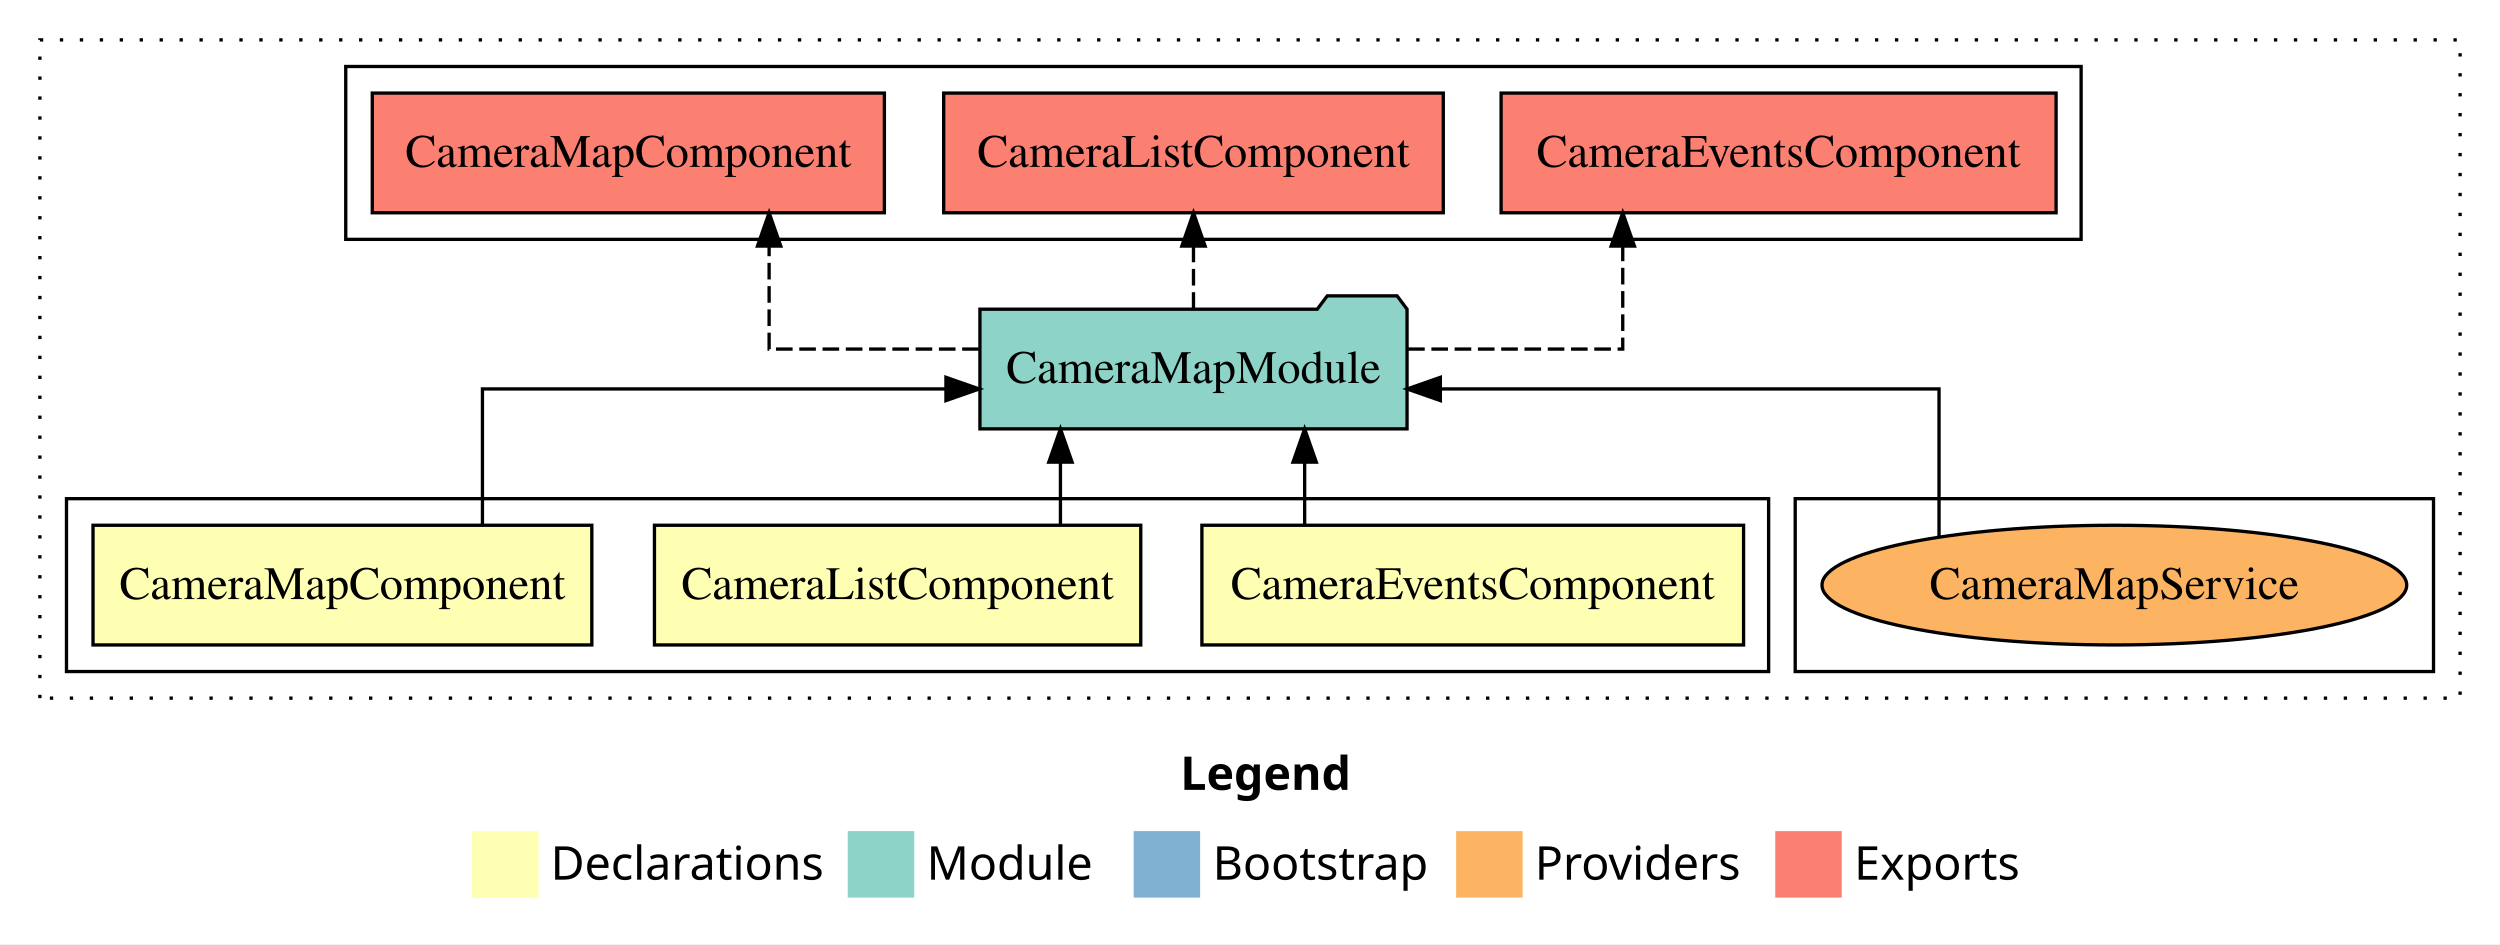
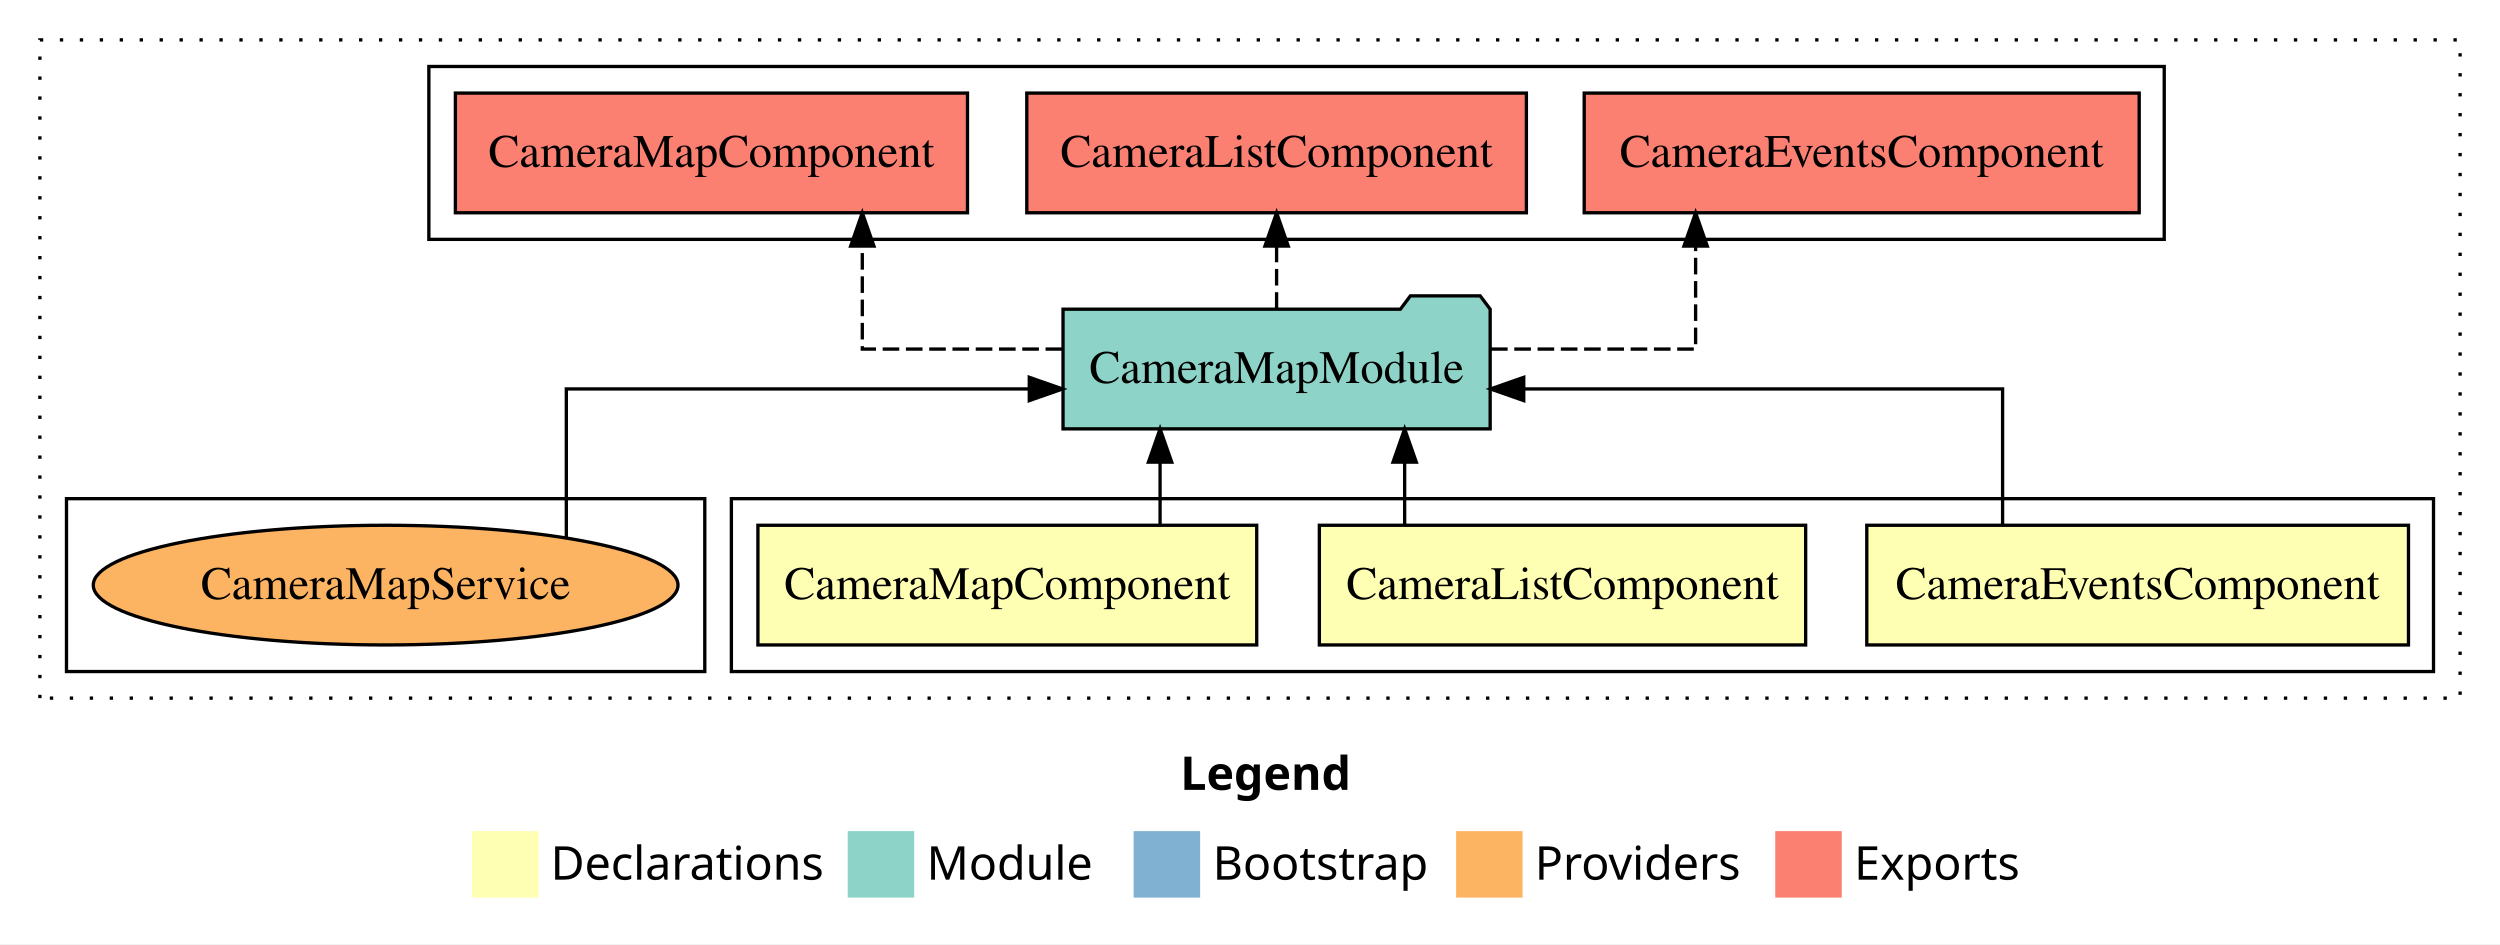
<svg xmlns="http://www.w3.org/2000/svg" width="752pt" height="284pt" viewBox="0.00 0.00 752.00 284.00">
  <g id="graph0" class="graph" transform="scale(1 1) rotate(0) translate(4 280)">
    <polygon fill="white" stroke="transparent" points="-4,4 -4,-280 748,-280 748,4 -4,4" />
    <text text-anchor="start" x="351.01" y="-42.4" font-family="sans-serif" font-weight="bold" font-size="14.00">Legend</text>
    <polygon fill="#ffffb3" stroke="transparent" points="138,-10 138,-30 158,-30 158,-10 138,-10" />
    <text text-anchor="start" x="161.63" y="-15.4" font-family="sans-serif" font-size="14.00">  Declarations</text>
    <polygon fill="#8dd3c7" stroke="transparent" points="251,-10 251,-30 271,-30 271,-10 251,-10" />
    <text text-anchor="start" x="274.73" y="-15.4" font-family="sans-serif" font-size="14.00">  Module</text>
    <polygon fill="#80b1d3" stroke="transparent" points="337,-10 337,-30 357,-30 357,-10 337,-10" />
    <text text-anchor="start" x="360.78" y="-15.4" font-family="sans-serif" font-size="14.00">  Bootstrap</text>
    <polygon fill="#fdb462" stroke="transparent" points="434,-10 434,-30 454,-30 454,-10 434,-10" />
    <text text-anchor="start" x="457.67" y="-15.4" font-family="sans-serif" font-size="14.00">  Providers</text>
    <polygon fill="#fb8072" stroke="transparent" points="530,-10 530,-30 550,-30 550,-10 530,-10" />
    <text text-anchor="start" x="553.73" y="-15.4" font-family="sans-serif" font-size="14.00">  Exports</text>
    <g id="clust1" class="cluster">
      <polygon fill="none" stroke="black" stroke-dasharray="1,5" points="8,-70 8,-268 736,-268 736,-70 8,-70" />
    </g>
+     <g id="clust2" class="cluster">
+       <polygon fill="none" stroke="black" points="216,-78 216,-130 728,-130 728,-78 216,-78" />
+     </g>
    <g id="clust9" class="cluster">
-       <polygon fill="none" stroke="black" points="536,-78 536,-130 728,-130 728,-78 536,-78" />
-     </g>
-     <g id="clust2" class="cluster">
-       <polygon fill="none" stroke="black" points="16,-78 16,-130 528,-130 528,-78 16,-78" />
+       <polygon fill="none" stroke="black" points="16,-78 16,-130 208,-130 208,-78 16,-78" />
    </g>
    <g id="clust7" class="cluster">
-       <polygon fill="none" stroke="black" points="100,-208 100,-260 622,-260 622,-208 100,-208" />
+       <polygon fill="none" stroke="black" points="125,-208 125,-260 647,-260 647,-208 125,-208" />
    </g>
    <g id="node1" class="node">
-       <polygon fill="#ffffb3" stroke="black" points="520.47,-122 357.53,-122 357.53,-86 520.47,-86 520.47,-122" />
-       <text text-anchor="middle" x="439" y="-99.8" font-family="Times,serif" font-size="14.00">CameraEventsComponent</text>
+       <polygon fill="#ffffb3" stroke="black" points="720.47,-122 557.53,-122 557.53,-86 720.47,-86 720.47,-122" />
+       <text text-anchor="middle" x="639" y="-99.8" font-family="Times,serif" font-size="14.00">CameraEventsComponent</text>
    </g>
    <g id="node4" class="node">
-       <polygon fill="#8dd3c7" stroke="black" points="419.24,-187 416.24,-191 395.24,-191 392.24,-187 290.76,-187 290.76,-151 419.24,-151 419.24,-187" />
-       <text text-anchor="middle" x="355" y="-164.8" font-family="Times,serif" font-size="14.00">CameraMapModule</text>
+       <polygon fill="#8dd3c7" stroke="black" points="444.24,-187 441.24,-191 420.24,-191 417.24,-187 315.76,-187 315.76,-151 444.24,-151 444.24,-187" />
+       <text text-anchor="middle" x="380" y="-164.8" font-family="Times,serif" font-size="14.00">CameraMapModule</text>
    </g>
    <g id="edge1" class="edge">
-       <path fill="none" stroke="black" d="M388.44,-122.11C388.44,-122.11 388.44,-140.99 388.44,-140.99" />
-       <polygon fill="black" stroke="black" points="384.94,-140.99 388.44,-150.99 391.94,-140.99 384.94,-140.99" />
+       <path fill="none" stroke="black" d="M598.38,-122.02C598.38,-139.37 598.38,-163 598.38,-163 598.38,-163 454.34,-163 454.34,-163" />
+       <polygon fill="black" stroke="black" points="454.34,-159.5 444.34,-163 454.34,-166.5 454.34,-159.5" />
    </g>
    <g id="node2" class="node">
-       <polygon fill="#ffffb3" stroke="black" points="339.14,-122 192.86,-122 192.86,-86 339.14,-86 339.14,-122" />
-       <text text-anchor="middle" x="266" y="-99.8" font-family="Times,serif" font-size="14.00">CameraListComponent</text>
+       <polygon fill="#ffffb3" stroke="black" points="539.14,-122 392.86,-122 392.86,-86 539.14,-86 539.14,-122" />
+       <text text-anchor="middle" x="466" y="-99.8" font-family="Times,serif" font-size="14.00">CameraListComponent</text>
    </g>
    <g id="edge2" class="edge">
-       <path fill="none" stroke="black" d="M314.98,-122.11C314.98,-122.11 314.98,-140.99 314.98,-140.99" />
-       <polygon fill="black" stroke="black" points="311.48,-140.99 314.98,-150.99 318.48,-140.99 311.48,-140.99" />
+       <path fill="none" stroke="black" d="M418.52,-122.11C418.52,-122.11 418.52,-140.99 418.52,-140.99" />
+       <polygon fill="black" stroke="black" points="415.02,-140.99 418.52,-150.99 422.02,-140.99 415.02,-140.99" />
    </g>
    <g id="node3" class="node">
-       <polygon fill="#ffffb3" stroke="black" points="174.02,-122 23.98,-122 23.98,-86 174.02,-86 174.02,-122" />
-       <text text-anchor="middle" x="99" y="-99.8" font-family="Times,serif" font-size="14.00">CameraMapComponent</text>
+       <polygon fill="#ffffb3" stroke="black" points="374.02,-122 223.98,-122 223.98,-86 374.02,-86 374.02,-122" />
+       <text text-anchor="middle" x="299" y="-99.8" font-family="Times,serif" font-size="14.00">CameraMapComponent</text>
    </g>
    <g id="edge3" class="edge">
-       <path fill="none" stroke="black" d="M141.12,-122.02C141.12,-139.37 141.12,-163 141.12,-163 141.12,-163 280.54,-163 280.54,-163" />
-       <polygon fill="black" stroke="black" points="280.54,-166.5 290.54,-163 280.54,-159.5 280.54,-166.5" />
+       <path fill="none" stroke="black" d="M344.95,-122.11C344.95,-122.11 344.95,-140.99 344.95,-140.99" />
+       <polygon fill="black" stroke="black" points="341.45,-140.99 344.95,-150.99 348.45,-140.99 341.45,-140.99" />
    </g>
    <g id="node5" class="node">
-       <polygon fill="#fb8072" stroke="black" points="614.47,-252 447.53,-252 447.53,-216 614.47,-216 614.47,-252" />
-       <text text-anchor="middle" x="531" y="-229.8" font-family="Times,serif" font-size="14.00">CameraEventsComponent </text>
+       <polygon fill="#fb8072" stroke="black" points="639.47,-252 472.53,-252 472.53,-216 639.47,-216 639.47,-252" />
+       <text text-anchor="middle" x="556" y="-229.8" font-family="Times,serif" font-size="14.00">CameraEventsComponent </text>
    </g>
    <g id="edge4" class="edge">
-       <path fill="none" stroke="black" stroke-dasharray="5,2" d="M419.56,-175C451.84,-175 484.12,-175 484.12,-175 484.12,-175 484.12,-205.98 484.12,-205.98" />
-       <polygon fill="black" stroke="black" points="480.63,-205.98 484.12,-215.98 487.63,-205.98 480.63,-205.98" />
+       <path fill="none" stroke="black" stroke-dasharray="5,2" d="M444.5,-175C475.51,-175 506.04,-175 506.04,-175 506.04,-175 506.04,-205.98 506.04,-205.98" />
+       <polygon fill="black" stroke="black" points="502.54,-205.98 506.04,-215.98 509.54,-205.98 502.54,-205.98" />
    </g>
    <g id="node6" class="node">
-       <polygon fill="#fb8072" stroke="black" points="430.14,-252 279.86,-252 279.86,-216 430.14,-216 430.14,-252" />
-       <text text-anchor="middle" x="355" y="-229.8" font-family="Times,serif" font-size="14.00">CameraListComponent </text>
+       <polygon fill="#fb8072" stroke="black" points="455.14,-252 304.86,-252 304.86,-216 455.14,-216 455.14,-252" />
+       <text text-anchor="middle" x="380" y="-229.8" font-family="Times,serif" font-size="14.00">CameraListComponent </text>
    </g>
    <g id="edge5" class="edge">
-       <path fill="none" stroke="black" stroke-dasharray="5,2" d="M355,-187.11C355,-187.11 355,-205.99 355,-205.99" />
-       <polygon fill="black" stroke="black" points="351.5,-205.99 355,-215.99 358.5,-205.99 351.5,-205.99" />
+       <path fill="none" stroke="black" stroke-dasharray="5,2" d="M380,-187.11C380,-187.11 380,-205.99 380,-205.99" />
+       <polygon fill="black" stroke="black" points="376.5,-205.99 380,-215.99 383.5,-205.99 376.5,-205.99" />
    </g>
    <g id="node7" class="node">
-       <polygon fill="#fb8072" stroke="black" points="262.02,-252 107.98,-252 107.98,-216 262.02,-216 262.02,-252" />
-       <text text-anchor="middle" x="185" y="-229.8" font-family="Times,serif" font-size="14.00">CameraMapComponent </text>
+       <polygon fill="#fb8072" stroke="black" points="287.02,-252 132.98,-252 132.98,-216 287.02,-216 287.02,-252" />
+       <text text-anchor="middle" x="210" y="-229.8" font-family="Times,serif" font-size="14.00">CameraMapComponent </text>
    </g>
    <g id="edge6" class="edge">
-       <path fill="none" stroke="black" stroke-dasharray="5,2" d="M290.42,-175C258.76,-175 227.35,-175 227.35,-175 227.35,-175 227.35,-205.98 227.35,-205.98" />
-       <polygon fill="black" stroke="black" points="223.85,-205.98 227.35,-215.98 230.85,-205.98 223.85,-205.98" />
+       <path fill="none" stroke="black" stroke-dasharray="5,2" d="M315.5,-175C285.09,-175 255.38,-175 255.38,-175 255.38,-175 255.38,-205.98 255.38,-205.98" />
+       <polygon fill="black" stroke="black" points="251.88,-205.98 255.38,-215.98 258.88,-205.98 251.88,-205.98" />
    </g>
    <g id="node8" class="node">
-       <ellipse fill="#fdb462" stroke="black" cx="632" cy="-104" rx="87.94" ry="18" />
-       <text text-anchor="middle" x="632" y="-99.8" font-family="Times,serif" font-size="14.00">CameraMapService</text>
+       <ellipse fill="#fdb462" stroke="black" cx="112" cy="-104" rx="87.94" ry="18" />
+       <text text-anchor="middle" x="112" y="-99.8" font-family="Times,serif" font-size="14.00">CameraMapService</text>
    </g>
    <g id="edge7" class="edge">
-       <path fill="none" stroke="black" d="M579.26,-118.58C579.26,-136.06 579.26,-163 579.26,-163 579.26,-163 429.26,-163 429.26,-163" />
-       <polygon fill="black" stroke="black" points="429.26,-159.5 419.26,-163 429.26,-166.5 429.26,-159.5" />
+       <path fill="none" stroke="black" d="M166.35,-118.28C166.35,-135.74 166.35,-163 166.35,-163 166.35,-163 305.61,-163 305.61,-163" />
+       <polygon fill="black" stroke="black" points="305.61,-166.5 315.61,-163 305.61,-159.5 305.61,-166.5" />
    </g>
  </g>
</svg>
